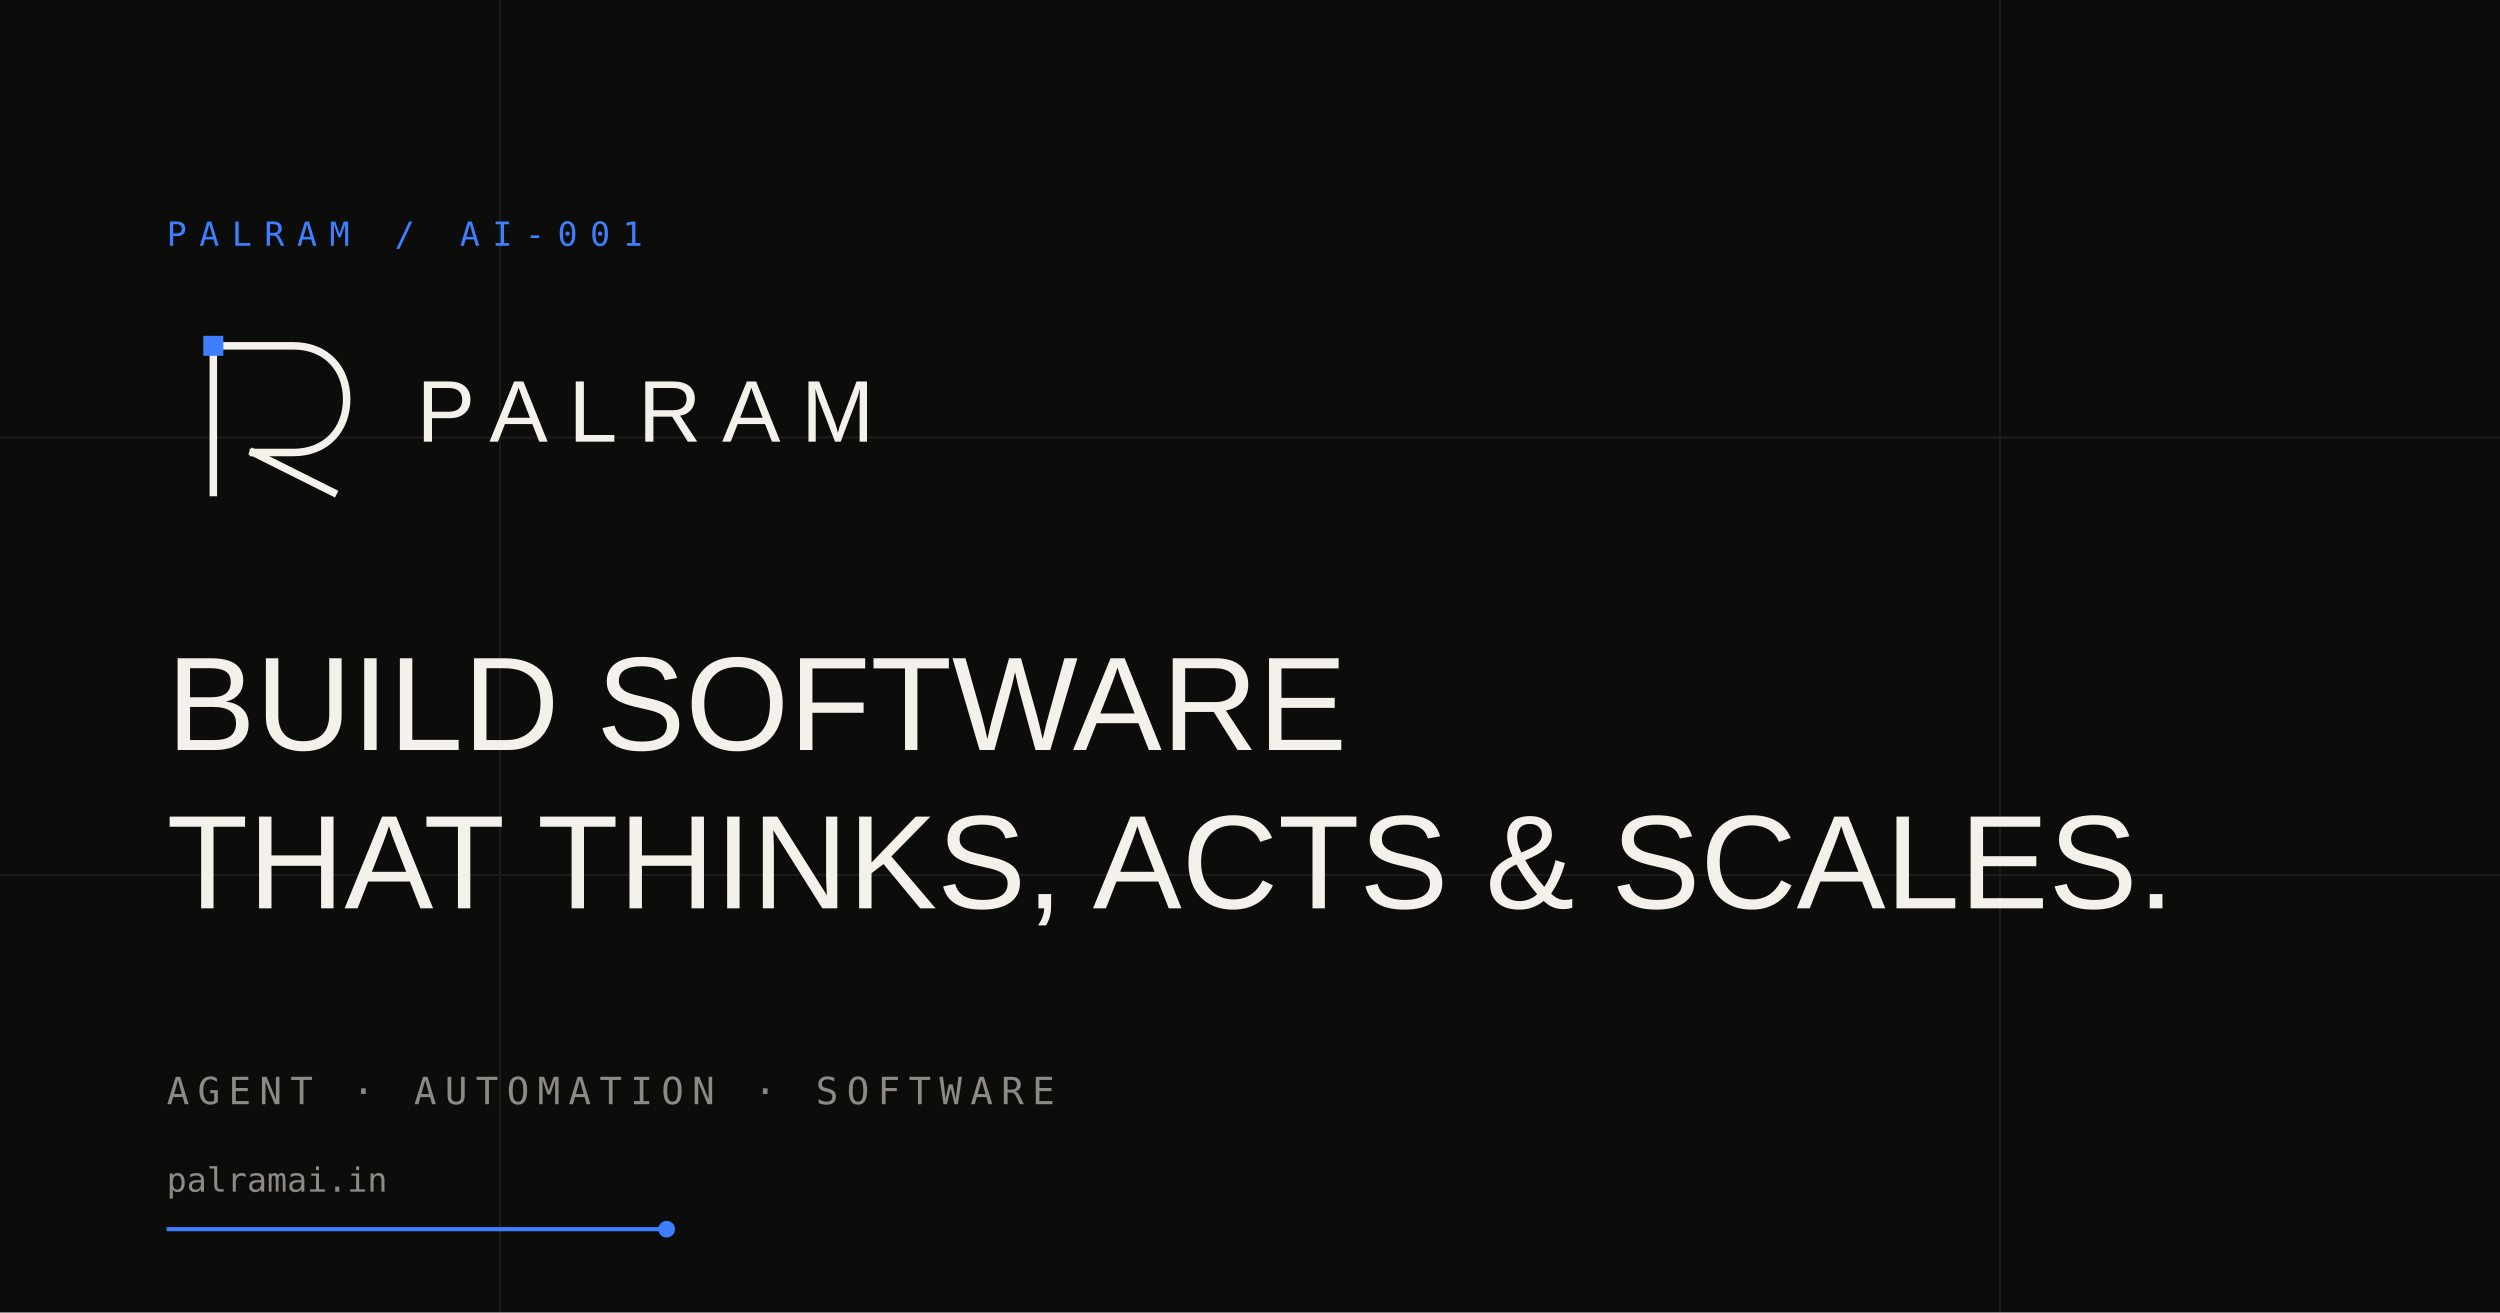
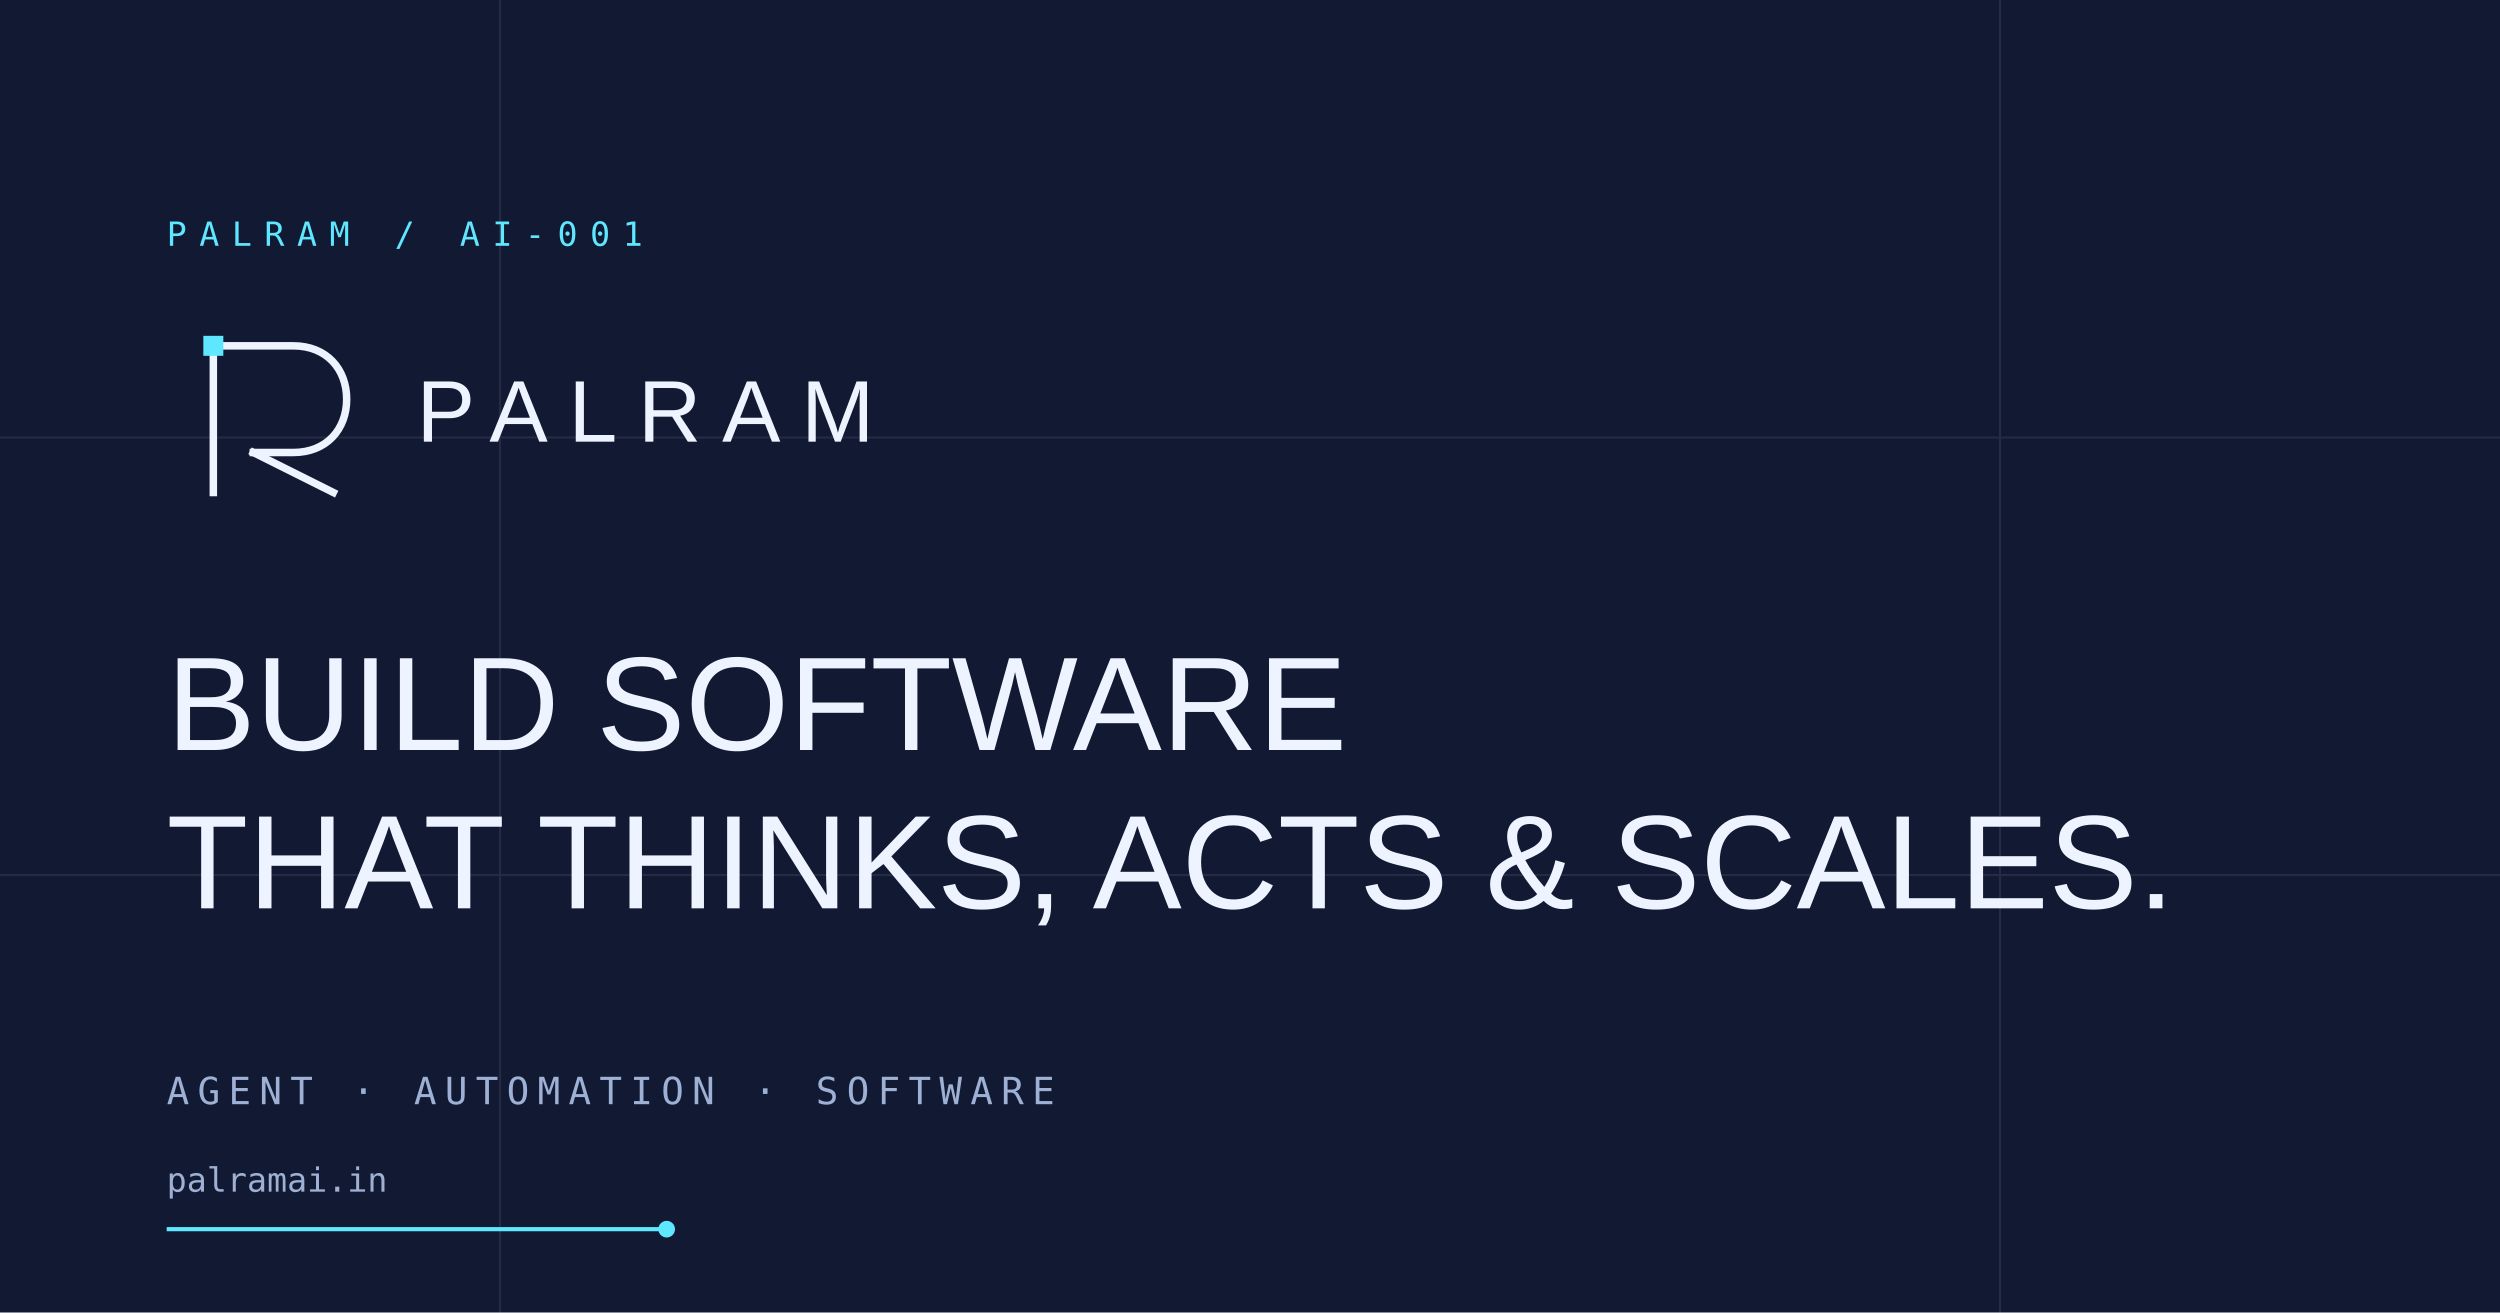
<svg xmlns="http://www.w3.org/2000/svg" viewBox="0 0 1200 630">
-   <rect width="1200" height="630" fill="#0C0C0B" />
-   <g opacity=".07" fill="none" stroke="#F3F1EA" stroke-width="1">
+   <rect width="1200" height="630" fill="#121A33" />
+   <g opacity=".08" fill="none" stroke="#EEF4FF" stroke-width="1">
    <path d="M0 210h1200M0 420h1200M240 0v630M960 0v630" />
  </g>
-   <text x="80" y="118" fill="#3D7FFF" font-family="IBM Plex Mono, monospace" font-size="16" letter-spacing="6">PALRAM / AI-001</text>
+   <text x="80" y="118" fill="#5EE7FF" font-family="IBM Plex Mono, monospace" font-size="16" letter-spacing="6">PALRAM / AI-001</text>
  <g transform="translate(80 150) scale(1.6)">
-     <g fill="none" stroke="#F3F1EA" stroke-width="2.25" stroke-linecap="square">
+     <g fill="none" stroke="#EEF4FF" stroke-width="2.25" stroke-linecap="square">
      <path d="M14 10 V54 M14 10 H38 c10 0 16 7 16 16 0 9-6 16-16 16 H26" />
      <path d="M26 42 L50 54" />
    </g>
-     <rect x="11" y="7" width="6" height="6" fill="#3D7FFF" />
+     <rect x="11" y="7" width="6" height="6" fill="#5EE7FF" />
  </g>
-   <text x="200" y="212" fill="#F3F1EA" font-family="Space Grotesk, Arial, sans-serif" font-size="42" font-weight="500" letter-spacing="10">PALRAM</text>
-   <text x="80" y="360" fill="#F3F1EA" font-family="Space Grotesk, Arial, sans-serif" font-size="64" font-weight="500">BUILD SOFTWARE</text>
-   <text x="80" y="436" fill="#F3F1EA" font-family="Space Grotesk, Arial, sans-serif" font-size="64" font-weight="500">THAT THINKS, ACTS &amp; SCALES.</text>
-   <text x="80" y="530" fill="#8C8A82" font-family="IBM Plex Mono, monospace" font-size="18" letter-spacing="4">AGENT · AUTOMATION · SOFTWARE</text>
-   <text x="80" y="572" fill="#8C8A82" font-family="IBM Plex Mono, monospace" font-size="16">palramai.in</text>
-   <path d="M80 590 H320" stroke="#3D7FFF" stroke-width="2" />
-   <circle cx="320" cy="590" r="4" fill="#3D7FFF" />
+   <text x="200" y="212" fill="#EEF4FF" font-family="Space Grotesk, Arial, sans-serif" font-size="42" font-weight="500" letter-spacing="10">PALRAM</text>
+   <text x="80" y="360" fill="#EEF4FF" font-family="Space Grotesk, Arial, sans-serif" font-size="64" font-weight="500">BUILD SOFTWARE</text>
+   <text x="80" y="436" fill="#EEF4FF" font-family="Space Grotesk, Arial, sans-serif" font-size="64" font-weight="500">THAT THINKS, ACTS &amp; SCALES.</text>
+   <text x="80" y="530" fill="#9EB0D4" font-family="IBM Plex Mono, monospace" font-size="18" letter-spacing="4">AGENT · AUTOMATION · SOFTWARE</text>
+   <text x="80" y="572" fill="#9EB0D4" font-family="IBM Plex Mono, monospace" font-size="16">palramai.in</text>
+   <path d="M80 590 H320" stroke="#5EE7FF" stroke-width="2" />
+   <circle cx="320" cy="590" r="4" fill="#5EE7FF" />
</svg>
